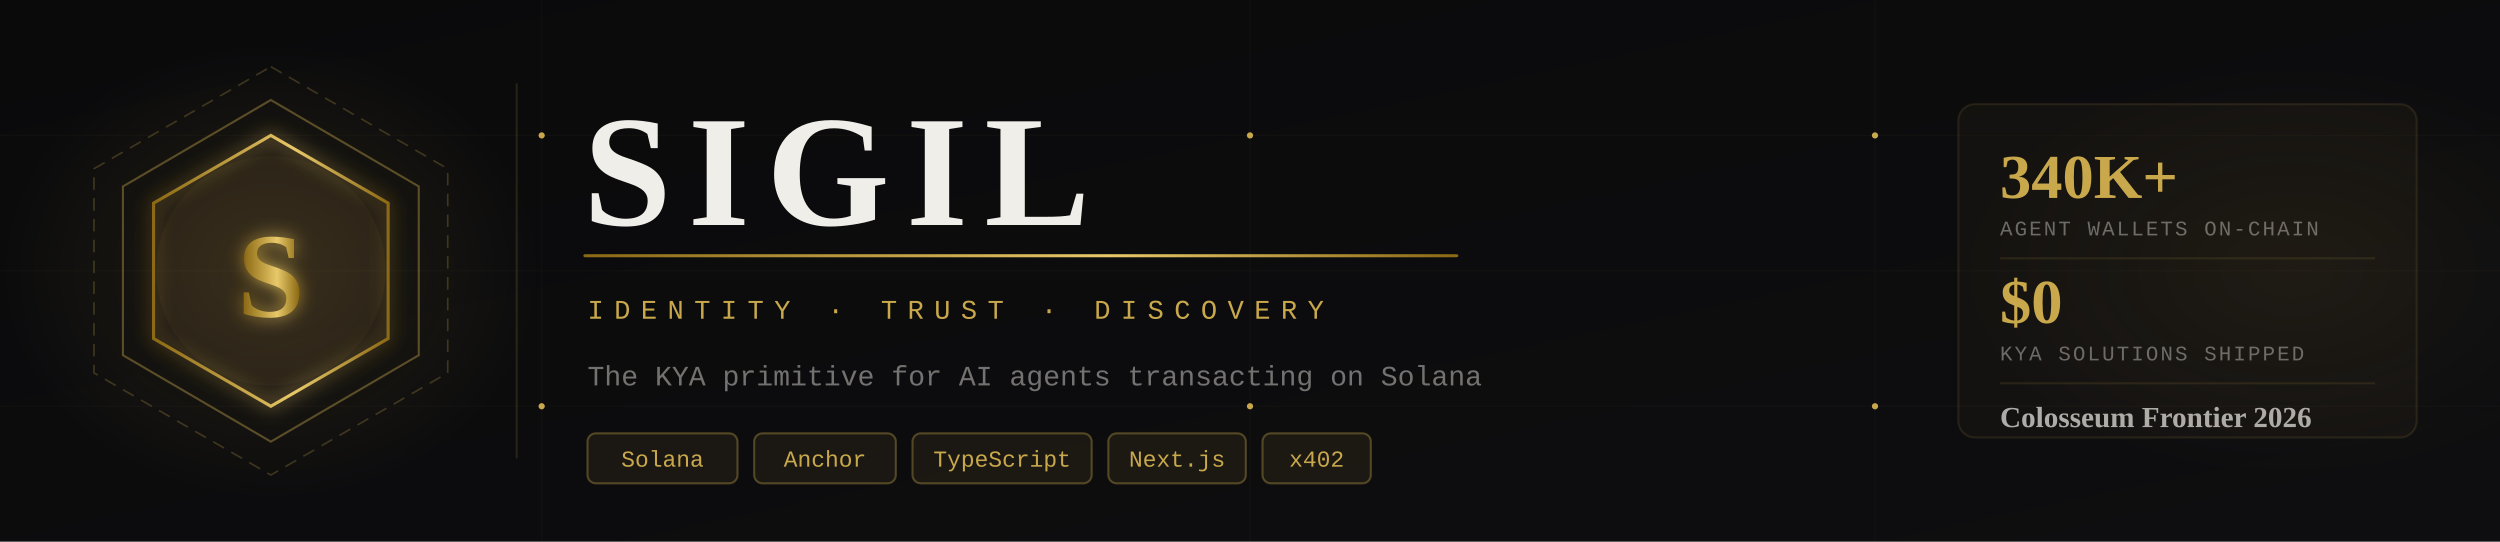
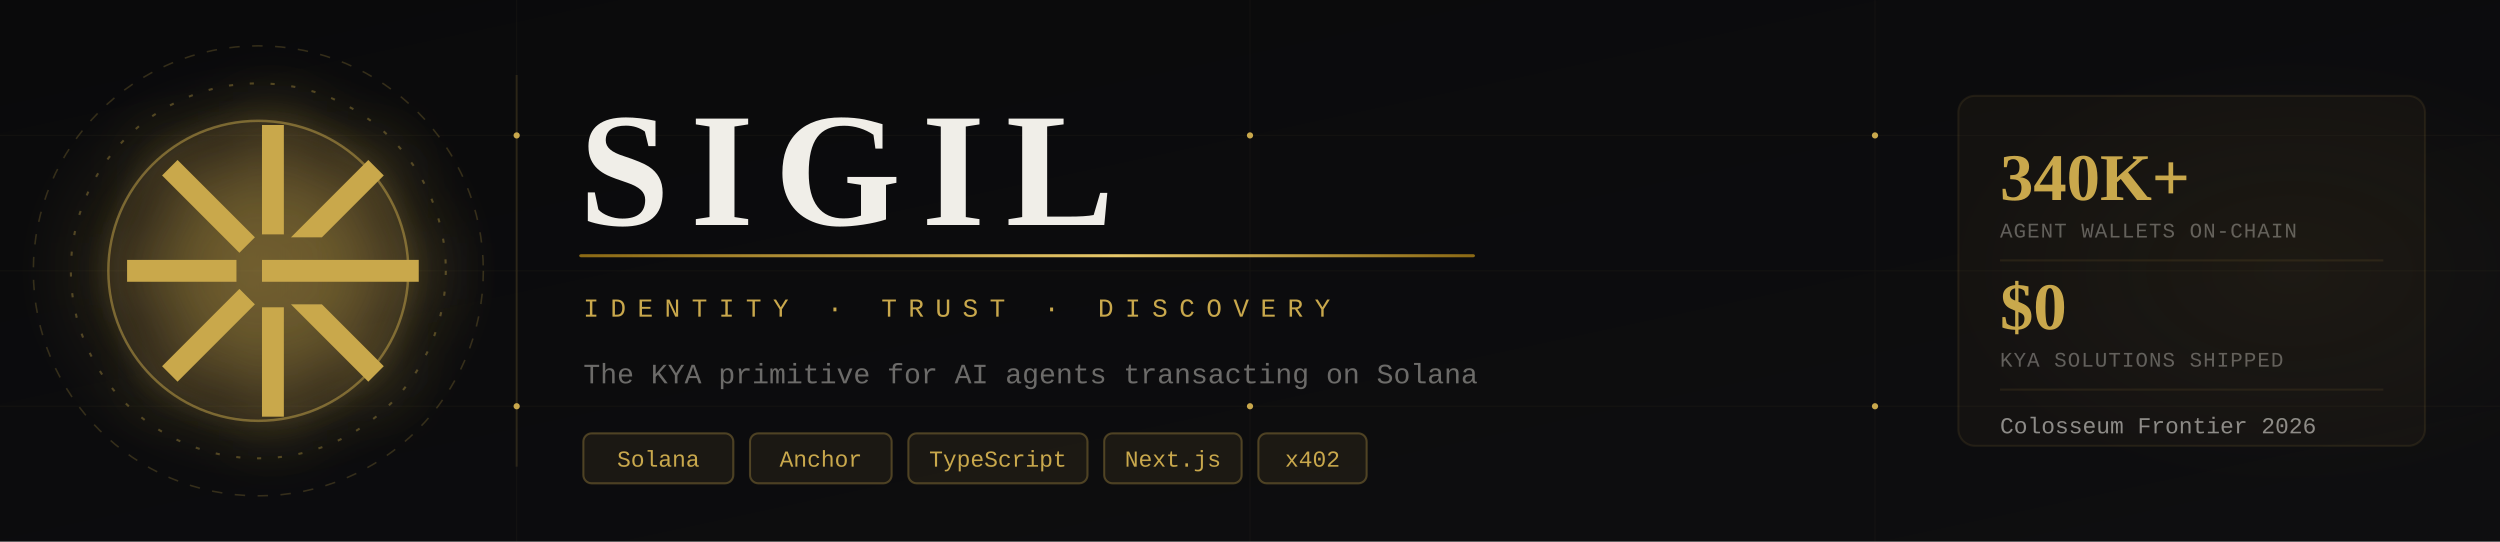
<svg xmlns="http://www.w3.org/2000/svg" width="1200" height="260" viewBox="0 0 1200 260">
  <defs>
    <linearGradient id="goldH" x1="0%" y1="0%" x2="100%" y2="0%">
      <stop offset="0%" stop-color="#8B6914" />
      <stop offset="40%" stop-color="#C9A84C" />
      <stop offset="60%" stop-color="#E8C96A" />
      <stop offset="100%" stop-color="#8B6914" />
    </linearGradient>
+     <linearGradient id="goldV" x1="0%" y1="0%" x2="0%" y2="100%">
+       <stop offset="0%" stop-color="#E8C96A" />
+       <stop offset="50%" stop-color="#C9A84C" />
+       <stop offset="100%" stop-color="#8B6914" />
+     </linearGradient>
    <linearGradient id="bgGrad" x1="0%" y1="0%" x2="100%" y2="100%">
      <stop offset="0%" stop-color="#0A0A0B" />
      <stop offset="100%" stop-color="#0E0E10" />
    </linearGradient>
-     <radialGradient id="glowCenter" cx="50%" cy="50%" r="50%">
-       <stop offset="0%" stop-color="#C9A84C" stop-opacity="0.12" />
+     <radialGradient id="logoGlow" cx="50%" cy="50%" r="50%">
+       <stop offset="0%" stop-color="#C9A84C" stop-opacity="0.18" />
      <stop offset="100%" stop-color="#C9A84C" stop-opacity="0" />
    </radialGradient>
    <radialGradient id="rightGlow" cx="50%" cy="50%" r="50%">
-       <stop offset="0%" stop-color="#C9A84C" stop-opacity="0.06" />
+       <stop offset="0%" stop-color="#C9A84C" stop-opacity="0.05" />
      <stop offset="100%" stop-color="#C9A84C" stop-opacity="0" />
    </radialGradient>
-     <filter id="glow" x="-30%" y="-30%" width="160%" height="160%">
-       <feGaussianBlur stdDeviation="4" result="blur" />
+     <filter id="glow" x="-40%" y="-40%" width="180%" height="180%">
+       <feGaussianBlur stdDeviation="5" result="blur" />
      <feMerge>
        <feMergeNode in="blur" />
        <feMergeNode in="SourceGraphic" />
      </feMerge>
    </filter>
-     <filter id="softGlow" x="-50%" y="-50%" width="200%" height="200%">
-       <feGaussianBlur stdDeviation="8" result="blur" />
+     <filter id="softGlow" x="-60%" y="-60%" width="220%" height="220%">
+       <feGaussianBlur stdDeviation="10" result="blur" />
      <feMerge>
        <feMergeNode in="blur" />
        <feMergeNode in="SourceGraphic" />
      </feMerge>
    </filter>
    <clipPath id="bounds">
      <rect width="1200" height="260" />
    </clipPath>
  </defs>
  <style>
-     @keyframes spin {
+     @keyframes spinCW {
      from { transform: rotate(0deg); }
      to   { transform: rotate(360deg); }
    }
-     @keyframes spinReverse {
+     @keyframes spinCCW {
      from { transform: rotate(0deg); }
      to   { transform: rotate(-360deg); }
    }
    @keyframes pulse {
-       0%, 100% { opacity: 0.7; }
+       0%, 100% { opacity: 0.55; }
      50%       { opacity: 1; }
    }
-     @keyframes innerPulse {
-       0%, 100% { opacity: 0.4; }
-       50%       { opacity: 0.9; }
+     @keyframes logoPulse {
+       0%, 100% { opacity: 0.85; }
+       50%       { opacity: 1; }
    }
    @keyframes fadeUp {
-       from { opacity: 0; transform: translateY(12px); }
+       from { opacity: 0; transform: translateY(10px); }
      to   { opacity: 1; transform: translateY(0); }
    }
    @keyframes fadeIn {
      from { opacity: 0; }
      to   { opacity: 1; }
    }
-     @keyframes shimmer {
-       0%   { stop-color: #8B6914; }
-       50%  { stop-color: #E8C96A; }
-       100% { stop-color: #8B6914; }
-     }
-     @keyframes dotPulse {
-       0%, 100% { opacity: 0.15; }
-       50%       { opacity: 0.4; }
+     @keyframes dotBlink {
+       0%, 100% { opacity: 0.12; }
+       50%       { opacity: 0.35; }
    }

-     .outer-ring {
-       transform-origin: 130px 130px;
-       animation: spin 28s linear infinite;
+     .ring-outer {
+       transform-origin: 124px 130px;
+       animation: spinCW 30s linear infinite;
    }
-     .mid-ring {
-       transform-origin: 130px 130px;
-       animation: spinReverse 18s linear infinite;
+     .ring-mid {
+       transform-origin: 124px 130px;
+       animation: spinCCW 20s linear infinite;
    }
-     .inner-glow {
-       animation: innerPulse 3s ease-in-out infinite;
+     .ring-inner {
+       animation: pulse 3.5s ease-in-out infinite;
    }
-     .hex-fill {
-       animation: pulse 4s ease-in-out infinite;
+     .logo-glow {
+       animation: pulse 3.5s ease-in-out infinite;
    }
-     .center-s {
-       animation: pulse 3s ease-in-out infinite;
+     .logo-mark {
+       animation: logoPulse 3.5s ease-in-out infinite;
    }
-     .dot { animation: dotPulse 3s ease-in-out infinite; }
-     .dot-2 { animation: dotPulse 3s ease-in-out 0.5s infinite; }
-     .dot-3 { animation: dotPulse 3s ease-in-out 1s infinite; }

-     .title    { animation: fadeUp 0.7s ease-out 0.1s both; }
-     .divider  { animation: fadeIn 0.5s ease-out 0.5s both; }
-     .sub      { animation: fadeUp 0.7s ease-out 0.55s both; }
-     .tagline  { animation: fadeUp 0.7s ease-out 0.8s both; }
-     .tags     { animation: fadeUp 0.7s ease-out 1.05s both; }
-     .stat1    { animation: fadeUp 0.6s ease-out 0.9s both; }
-     .stat2    { animation: fadeUp 0.6s ease-out 1.05s both; }
-     .stat3    { animation: fadeUp 0.6s ease-out 1.2s both; }
+     .title   { animation: fadeUp 0.7s ease-out 0.1s both; }
+     .divider { animation: fadeIn 0.5s ease-out 0.45s both; }
+     .sub     { animation: fadeUp 0.7s ease-out 0.5s both; }
+     .tagline { animation: fadeUp 0.7s ease-out 0.75s both; }
+     .tags    { animation: fadeUp 0.7s ease-out 1.0s both; }
+     .stat1   { animation: fadeUp 0.6s ease-out 0.85s both; }
+     .stat2   { animation: fadeUp 0.6s ease-out 1.0s both; }
+     .stat3   { animation: fadeUp 0.6s ease-out 1.15s both; }
+     .dot     { animation: dotBlink 3s ease-in-out infinite; }
+     .dot2    { animation: dotBlink 3s ease-in-out 0.6s infinite; }
+     .dot3    { animation: dotBlink 3s ease-in-out 1.2s infinite; }
  </style>
  <rect width="1200" height="260" fill="url(#bgGrad)" clip-path="url(#bounds)" />
-   <g opacity="0.035" stroke="#C9A84C" stroke-width="0.5">
+   <g stroke="#C9A84C" stroke-width="0.5" opacity="0.04">
    <line x1="0" y1="65" x2="1200" y2="65" />
    <line x1="0" y1="130" x2="1200" y2="130" />
    <line x1="0" y1="195" x2="1200" y2="195" />
-     <line x1="260" y1="0" x2="260" y2="260" />
+     <line x1="248" y1="0" x2="248" y2="260" />
    <line x1="600" y1="0" x2="600" y2="260" />
    <line x1="900" y1="0" x2="900" y2="260" />
  </g>
-   <g class="dot">
-     <circle cx="260" cy="65" r="1.5" fill="#C9A84C" />
-     <circle cx="600" cy="65" r="1.5" fill="#C9A84C" />
-     <circle cx="900" cy="65" r="1.5" fill="#C9A84C" />
-     <circle cx="260" cy="195" r="1.5" fill="#C9A84C" />
-     <circle cx="600" cy="195" r="1.5" fill="#C9A84C" />
-     <circle cx="900" cy="195" r="1.5" fill="#C9A84C" />
+   <g fill="#C9A84C">
+     <circle cx="248" cy="65" r="1.5" class="dot" />
+     <circle cx="600" cy="65" r="1.5" class="dot2" />
+     <circle cx="900" cy="65" r="1.5" class="dot3" />
+     <circle cx="248" cy="195" r="1.5" class="dot2" />
+     <circle cx="600" cy="195" r="1.5" class="dot3" />
+     <circle cx="900" cy="195" r="1.5" class="dot" />
  </g>
-   <ellipse cx="130" cy="130" rx="130" ry="110" fill="url(#glowCenter)" />
-   <polygon points="130,32 214.9,81 214.9,179 130,228 45.1,179 45.1,81" fill="none" stroke="#C9A84C" stroke-width="0.8" stroke-opacity="0.25" stroke-dasharray="6 4" class="outer-ring" />
-   <polygon points="130,48 201,89.5 201,170.5 130,212 59,170.5 59,89.5" fill="none" stroke="#C9A84C" stroke-width="1" stroke-opacity="0.4" class="mid-ring" />
-   <polygon points="130,65 186.3,97.5 186.3,162.5 130,195 73.7,162.5 73.7,97.5" fill="rgba(201,168,76,0.04)" stroke="url(#goldH)" stroke-width="1.5" class="hex-fill" filter="url(#glow)" />
-   <ellipse cx="130" cy="130" rx="55" ry="55" fill="rgba(201,168,76,0.05)" class="inner-glow" />
-   <text x="130" y="152" text-anchor="middle" font-family="Georgia, 'Times New Roman', serif" font-size="58" font-weight="bold" fill="url(#goldH)" class="center-s" filter="url(#glow)">S</text>
-   <line x1="248" y1="40" x2="248" y2="220" stroke="rgba(201,168,76,0.15)" stroke-width="1" />
-   <text x="280" y="108" font-family="Georgia, 'Times New Roman', serif" font-size="76" font-weight="bold" fill="#F0EEE8" letter-spacing="8" class="title">SIGIL</text>
-   <rect x="280" y="122" width="420" height="1.5" fill="url(#goldH)" rx="1" class="divider" />
-   <text x="282" y="153" font-family="'Courier New', 'Lucida Console', monospace" font-size="13" fill="#C9A84C" letter-spacing="5" class="sub">IDENTITY · TRUST · DISCOVERY</text>
-   <text x="282" y="185" font-family="'Courier New', 'Lucida Console', monospace" font-size="13.5" fill="rgba(240,238,232,0.45)" class="tagline">The KYA primitive for AI agents transacting on Solana</text>
-   <g class="tags">
-     <rect x="282" y="208" width="72" height="24" rx="4" fill="rgba(201,168,76,0.08)" stroke="rgba(201,168,76,0.35)" stroke-width="1" />
-     <text x="318" y="224" text-anchor="middle" font-family="'Courier New', monospace" font-size="11" fill="#C9A84C">Solana</text>
-     <rect x="362" y="208" width="68" height="24" rx="4" fill="rgba(201,168,76,0.08)" stroke="rgba(201,168,76,0.35)" stroke-width="1" />
-     <text x="396" y="224" text-anchor="middle" font-family="'Courier New', monospace" font-size="11" fill="#C9A84C">Anchor</text>
-     <rect x="438" y="208" width="86" height="24" rx="4" fill="rgba(201,168,76,0.08)" stroke="rgba(201,168,76,0.35)" stroke-width="1" />
-     <text x="481" y="224" text-anchor="middle" font-family="'Courier New', monospace" font-size="11" fill="#C9A84C">TypeScript</text>
-     <rect x="532" y="208" width="66" height="24" rx="4" fill="rgba(201,168,76,0.08)" stroke="rgba(201,168,76,0.35)" stroke-width="1" />
-     <text x="565" y="224" text-anchor="middle" font-family="'Courier New', monospace" font-size="11" fill="#C9A84C">Next.js</text>
-     <rect x="606" y="208" width="52" height="24" rx="4" fill="rgba(201,168,76,0.08)" stroke="rgba(201,168,76,0.35)" stroke-width="1" />
-     <text x="632" y="224" text-anchor="middle" font-family="'Courier New', monospace" font-size="11" fill="#C9A84C">x402</text>
-   </g>
-   <g>
-     <rect x="940" y="50" width="220" height="160" rx="8" fill="rgba(201,168,76,0.04)" stroke="rgba(201,168,76,0.12)" stroke-width="1" />
-     <g class="stat1">
-       <text x="960" y="95" font-family="Georgia, 'Times New Roman', serif" font-size="30" font-weight="bold" fill="#C9A84C">340K+</text>
-       <text x="960" y="113" font-family="'Courier New', monospace" font-size="10" fill="rgba(240,238,232,0.4)" letter-spacing="1">AGENT WALLETS ON-CHAIN</text>
-     </g>
-     <line x1="960" y1="124" x2="1140" y2="124" stroke="rgba(201,168,76,0.12)" stroke-width="1" />
-     <g class="stat2">
-       <text x="960" y="155" font-family="Georgia, 'Times New Roman', serif" font-size="30" font-weight="bold" fill="#C9A84C">$0</text>
-       <text x="960" y="173" font-family="'Courier New', monospace" font-size="10" fill="rgba(240,238,232,0.4)" letter-spacing="1">KYA SOLUTIONS SHIPPED</text>
-     </g>
-     <line x1="960" y1="184" x2="1140" y2="184" stroke="rgba(201,168,76,0.12)" stroke-width="1" />
-     <g class="stat3">
-       <text x="960" y="205" font-family="Georgia, 'Times New Roman', serif" font-size="14" font-weight="bold" fill="rgba(240,238,232,0.7)">Colosseum Frontier 2026</text>
+   <ellipse cx="124" cy="130" rx="115" ry="100" fill="url(#logoGlow)" class="logo-glow" />
+   <circle cx="124" cy="130" r="108" fill="none" stroke="#C9A84C" stroke-width="0.75" stroke-opacity="0.22" stroke-dasharray="5 6" class="ring-outer" />
+   <circle cx="124" cy="130" r="90" fill="none" stroke="#C9A84C" stroke-width="1" stroke-opacity="0.35" stroke-dasharray="2 8" class="ring-mid" />
+   <circle cx="124" cy="130" r="72" fill="rgba(201,168,76,0.04)" stroke="#C9A84C" stroke-width="1.2" stroke-opacity="0.5" class="ring-inner" filter="url(#glow)" />
+   <g transform="translate(47, 46) scale(3.5)" class="logo-mark" filter="url(#glow)">
+     <g transform="translate(4, 0)">
+       <path fill-rule="evenodd" clip-rule="evenodd" d="M18.5 19V4L21.5 4V19H18.5Z" fill="#C9A84C" />
+       <path fill-rule="evenodd" clip-rule="evenodd" d="M22.475 19.404L33.082 8.797L35.203 10.919L26.718 19.404L22.475 19.404Z" fill="#C9A84C" />
+       <path fill-rule="evenodd" clip-rule="evenodd" d="M18.5 22.5L40 22.5V25.5L18.5 25.5V22.5Z" fill="#C9A84C" />
+       <path fill-rule="evenodd" clip-rule="evenodd" d="M26.718 28.596L35.203 37.081L33.082 39.203L22.475 28.596H26.718Z" fill="#C9A84C" />
+       <path fill-rule="evenodd" clip-rule="evenodd" d="M18.5 44V29H21.5V44H18.5Z" fill="#C9A84C" />
+       <path fill-rule="evenodd" clip-rule="evenodd" d="M4.798 37.082L15.404 26.475L17.526 28.596L6.919 39.203L4.798 37.082Z" fill="#C9A84C" />
+       <path fill-rule="evenodd" clip-rule="evenodd" d="M2.62269e-07 22.5L15 22.5V25.5L0 25.5L2.62269e-07 22.5Z" fill="#C9A84C" />
+       <path fill-rule="evenodd" clip-rule="evenodd" d="M6.919 8.797L17.526 19.404L15.404 21.525L4.798 10.919L6.919 8.797Z" fill="#C9A84C" />
    </g>
  </g>
-   <ellipse cx="1100" cy="130" rx="160" ry="100" fill="url(#rightGlow)" />
+   <line x1="248" y1="36" x2="248" y2="224" stroke="rgba(201,168,76,0.14)" stroke-width="1" />
+   <text x="278" y="108" font-family="Georgia, 'Times New Roman', serif" font-size="78" font-weight="bold" fill="#F0EEE8" letter-spacing="10" class="title">SIGIL</text>
+   <rect x="278" y="122" width="430" height="1.5" fill="url(#goldH)" rx="1" class="divider" />
+   <text x="280" y="152" font-family="'Courier New', 'Lucida Console', monospace" font-size="12.5" fill="#C9A84C" letter-spacing="5.5" class="sub">IDENTITY · TRUST · DISCOVERY</text>
+   <text x="280" y="184" font-family="'Courier New', 'Lucida Console', monospace" font-size="13.5" fill="rgba(240,238,232,0.42)" class="tagline">The KYA primitive for AI agents transacting on Solana</text>
+   <g class="tags">
+     <rect x="280" y="208" width="72" height="24" rx="4" fill="rgba(201,168,76,0.08)" stroke="rgba(201,168,76,0.32)" stroke-width="1" />
+     <text x="316" y="224" text-anchor="middle" font-family="'Courier New', monospace" font-size="11" fill="#C9A84C">Solana</text>
+     <rect x="360" y="208" width="68" height="24" rx="4" fill="rgba(201,168,76,0.08)" stroke="rgba(201,168,76,0.32)" stroke-width="1" />
+     <text x="394" y="224" text-anchor="middle" font-family="'Courier New', monospace" font-size="11" fill="#C9A84C">Anchor</text>
+     <rect x="436" y="208" width="86" height="24" rx="4" fill="rgba(201,168,76,0.08)" stroke="rgba(201,168,76,0.32)" stroke-width="1" />
+     <text x="479" y="224" text-anchor="middle" font-family="'Courier New', monospace" font-size="11" fill="#C9A84C">TypeScript</text>
+     <rect x="530" y="208" width="66" height="24" rx="4" fill="rgba(201,168,76,0.08)" stroke="rgba(201,168,76,0.32)" stroke-width="1" />
+     <text x="563" y="224" text-anchor="middle" font-family="'Courier New', monospace" font-size="11" fill="#C9A84C">Next.js</text>
+     <rect x="604" y="208" width="52" height="24" rx="4" fill="rgba(201,168,76,0.08)" stroke="rgba(201,168,76,0.32)" stroke-width="1" />
+     <text x="630" y="224" text-anchor="middle" font-family="'Courier New', monospace" font-size="11" fill="#C9A84C">x402</text>
+   </g>
+   <rect x="940" y="46" width="224" height="168" rx="8" fill="rgba(201,168,76,0.04)" stroke="rgba(201,168,76,0.1)" stroke-width="1" />
+   <g class="stat1">
+     <text x="960" y="96" font-family="Georgia, 'Times New Roman', serif" font-size="32" font-weight="bold" fill="#C9A84C">340K+</text>
+     <text x="960" y="114" font-family="'Courier New', monospace" font-size="10" fill="rgba(240,238,232,0.35)" letter-spacing="0.5">AGENT WALLETS ON-CHAIN</text>
+   </g>
+   <line x1="960" y1="125" x2="1144" y2="125" stroke="rgba(201,168,76,0.1)" stroke-width="1" />
+   <g class="stat2">
+     <text x="960" y="158" font-family="Georgia, 'Times New Roman', serif" font-size="32" font-weight="bold" fill="#C9A84C">$0</text>
+     <text x="960" y="176" font-family="'Courier New', monospace" font-size="10" fill="rgba(240,238,232,0.35)" letter-spacing="0.5">KYA SOLUTIONS SHIPPED</text>
+   </g>
+   <line x1="960" y1="187" x2="1144" y2="187" stroke="rgba(201,168,76,0.1)" stroke-width="1" />
+   <g class="stat3">
+     <text x="960" y="208" font-family="'Courier New', monospace" font-size="11" fill="rgba(240,238,232,0.55)">Colosseum Frontier 2026</text>
+   </g>
+   <ellipse cx="1100" cy="130" rx="170" ry="105" fill="url(#rightGlow)" />
</svg>
